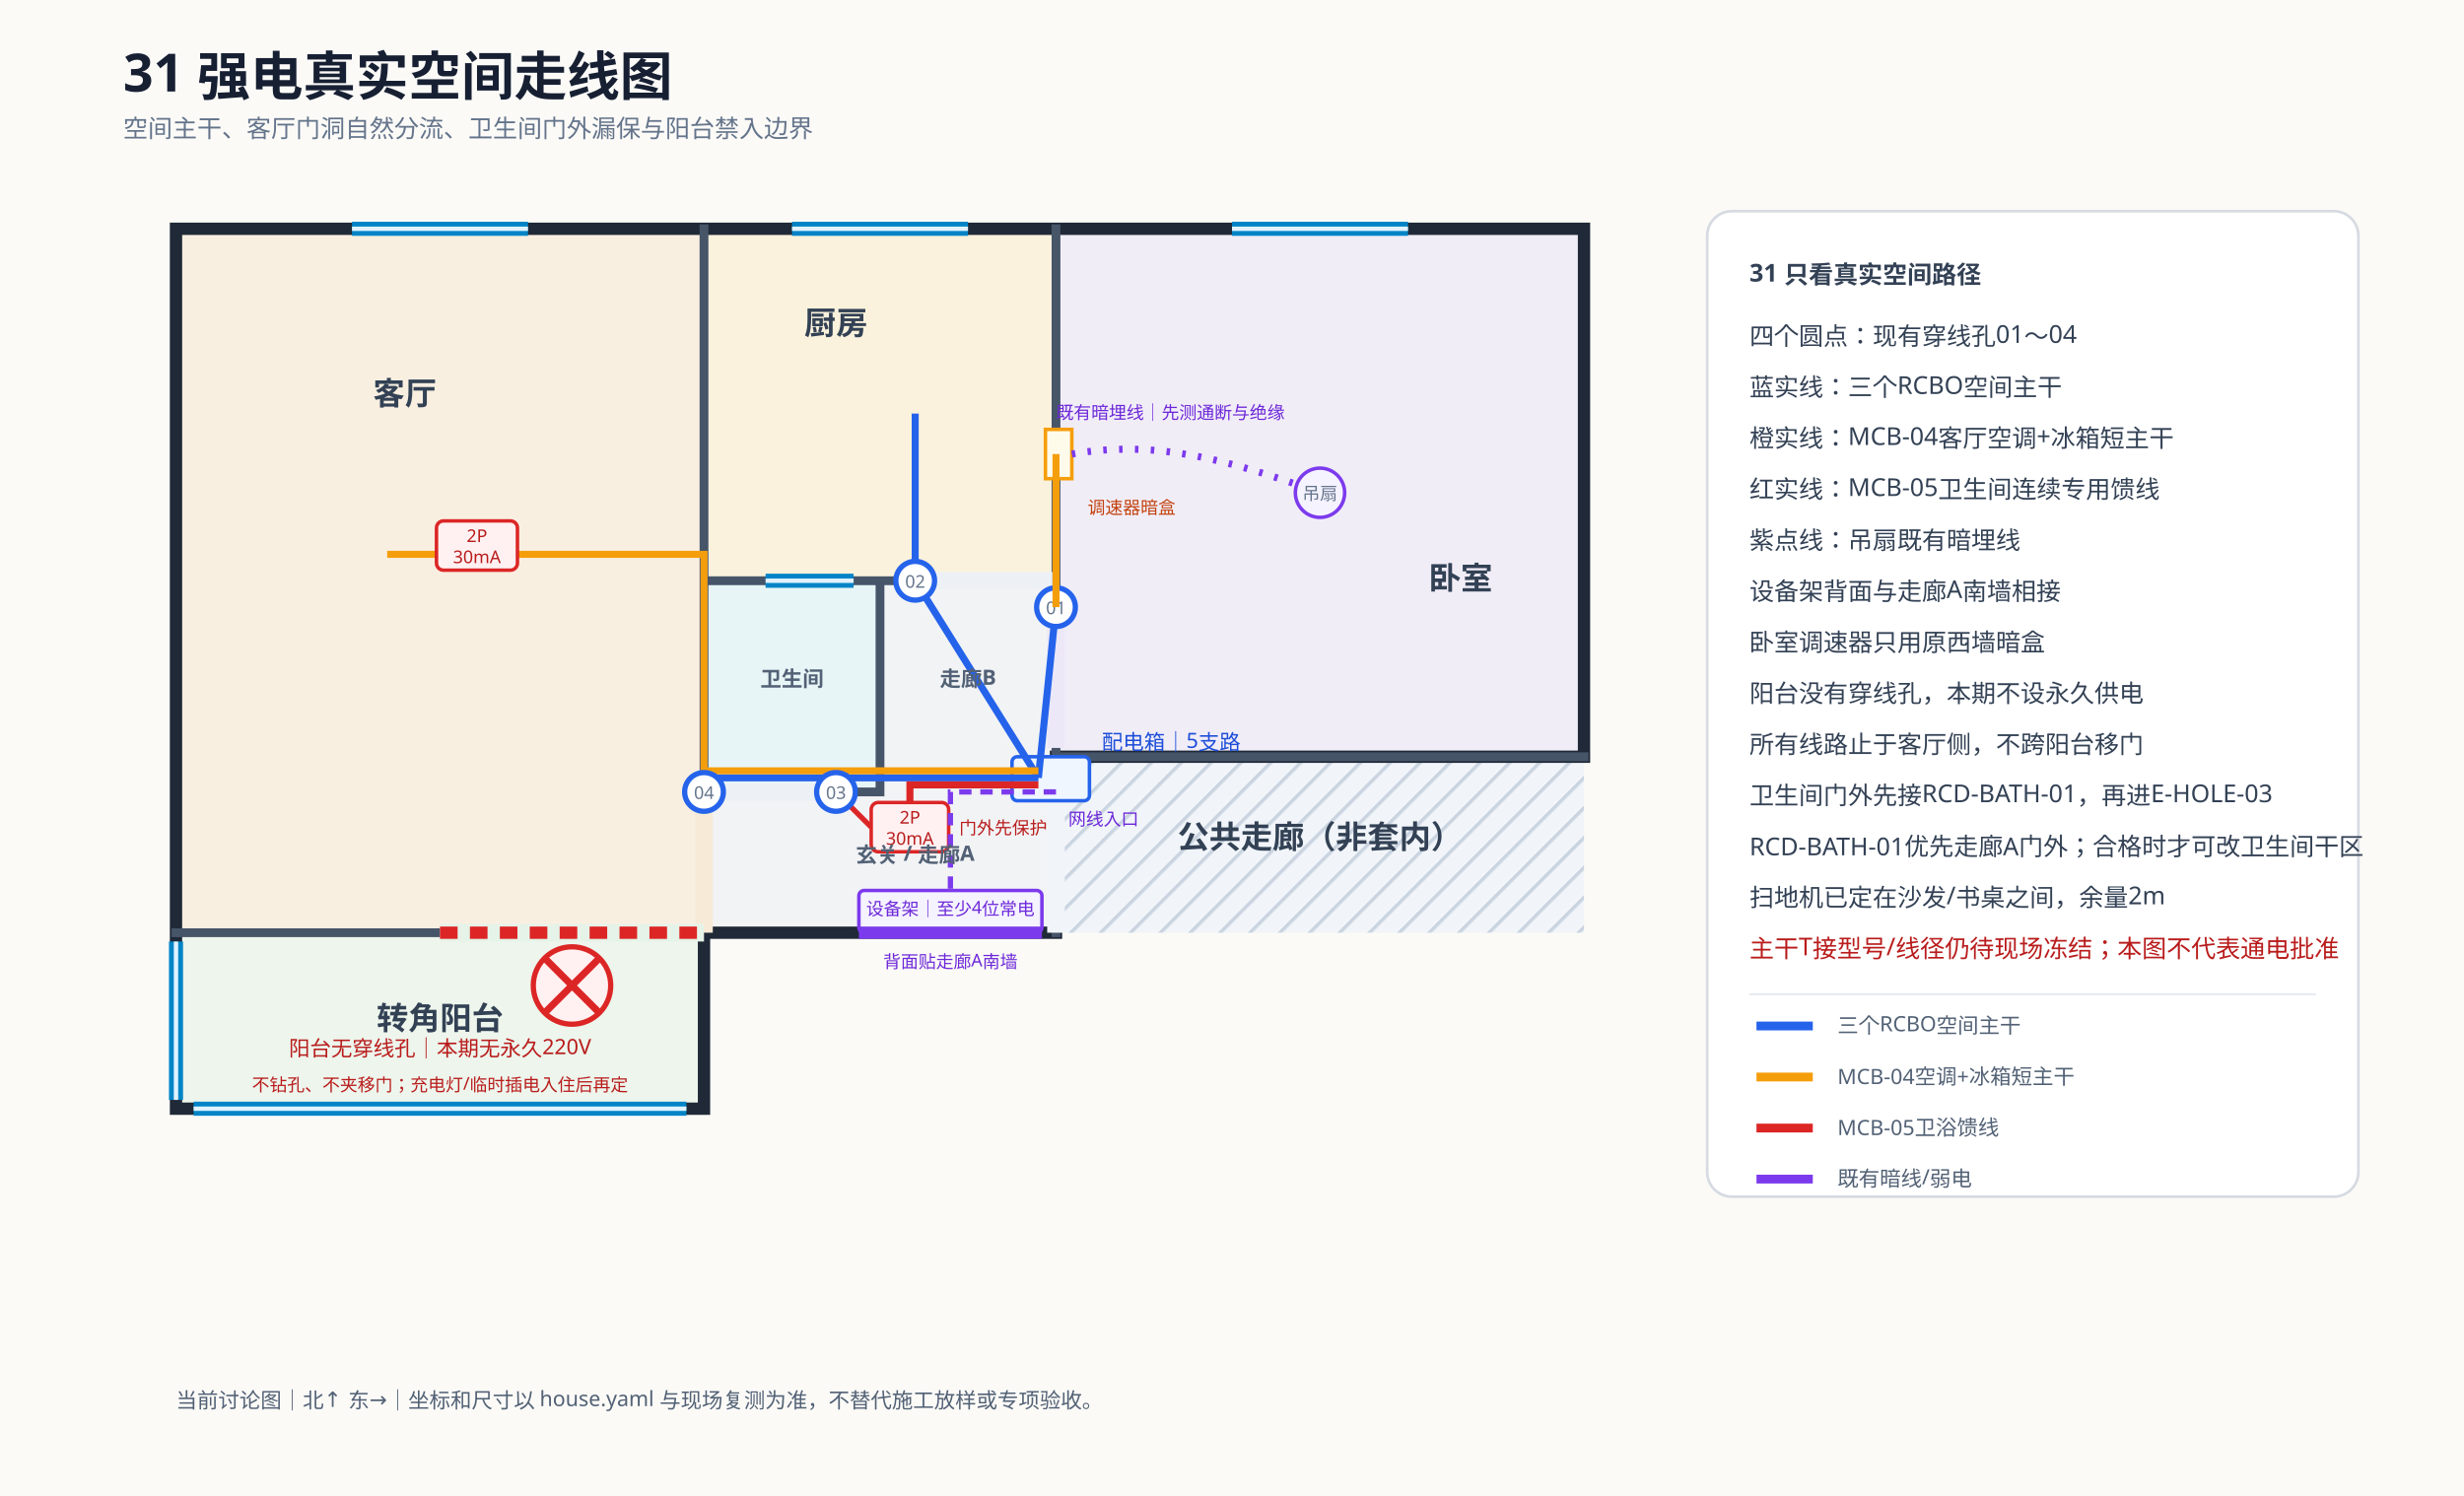
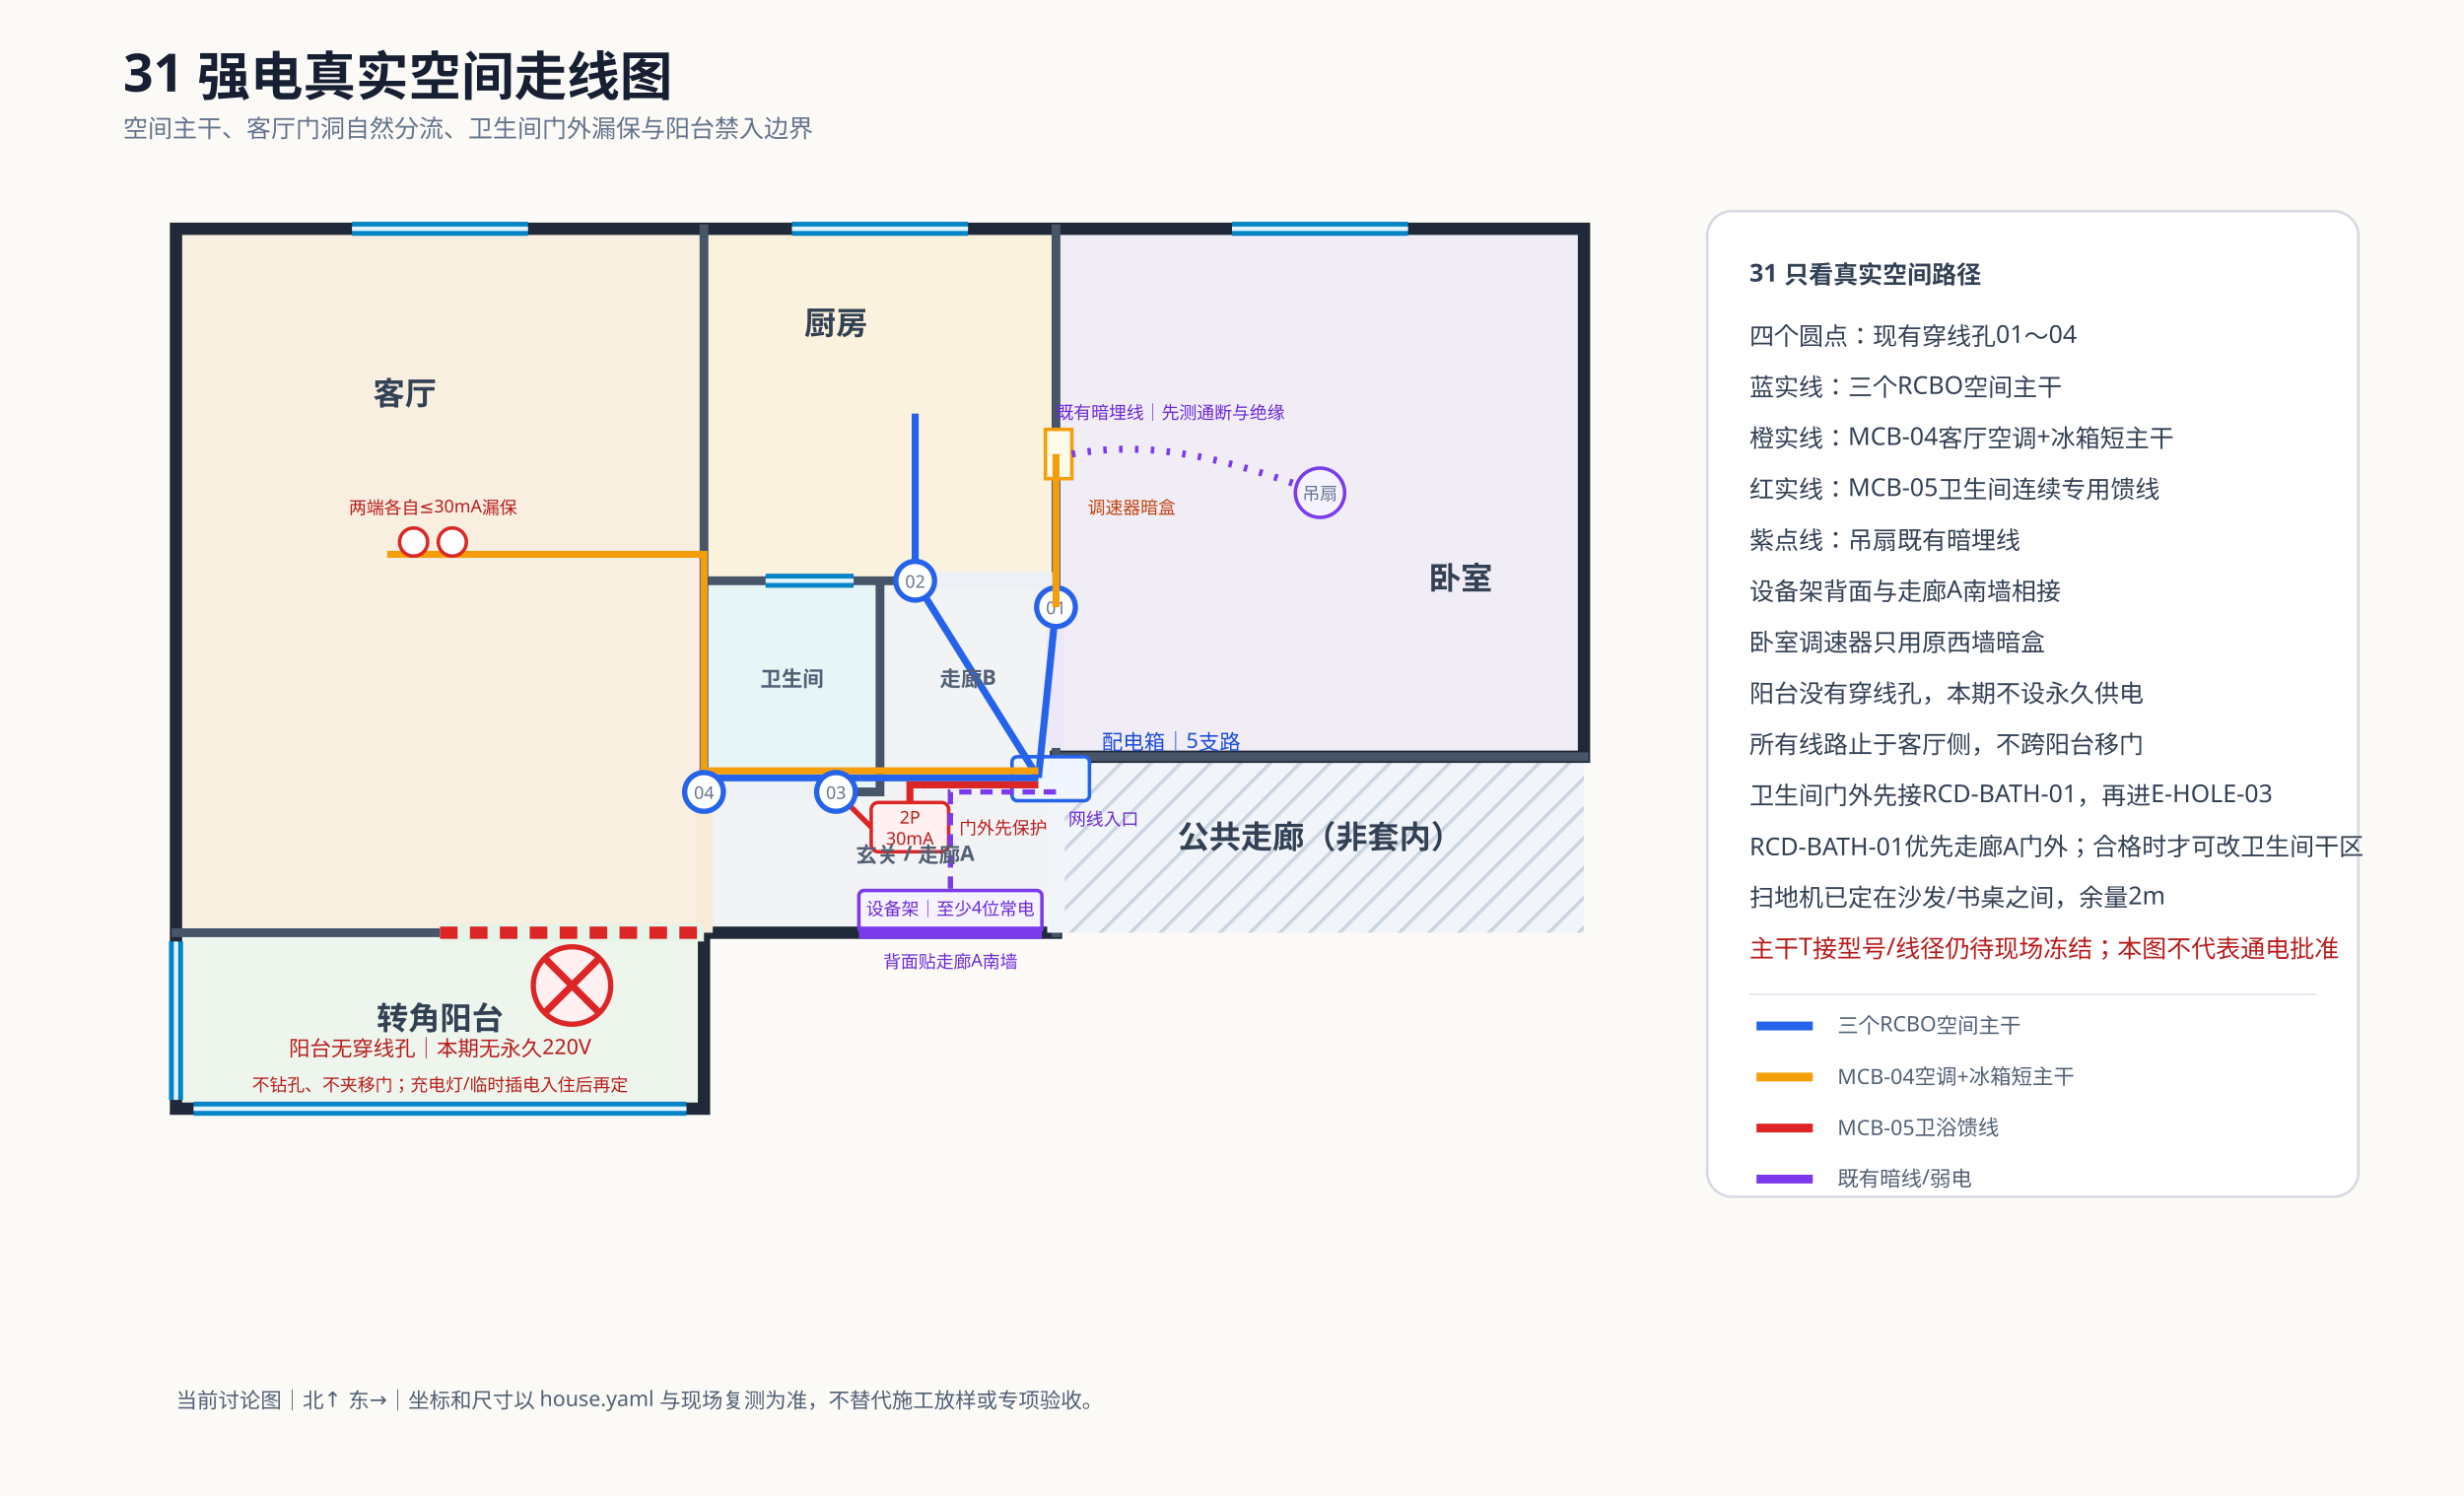
<svg xmlns="http://www.w3.org/2000/svg" width="1400" height="850" viewBox="0 0 1400 850" data-diagram-role="electrical-routes" role="img">
  <defs>
    <pattern id="hatch" width="12" height="12" patternUnits="userSpaceOnUse" patternTransform="rotate(45)">
      <rect width="12" height="12" fill="#f1f5f9" />
      <line y2="12" stroke="#cbd5e1" stroke-width="4" />
    </pattern>
    <pattern id="danger" width="10" height="10" patternUnits="userSpaceOnUse" patternTransform="rotate(45)">
      <rect width="10" height="10" fill="#fff1f2" />
      <line y2="10" stroke="#fecaca" stroke-width="3" />
    </pattern>
    <marker id="arrow" markerWidth="8" markerHeight="8" refX="6" refY="4" orient="auto">
      <path d="M0 0L8 4 0 8z" fill="#334155" />
    </marker>
    <marker id="blue-arrow" markerWidth="8" markerHeight="8" refX="6" refY="4" orient="auto">
      <path d="M0 0L8 4 0 8z" fill="#2563eb" />
    </marker>
    <style>
    text{font-family:"Source Han Sans SC","Heiti SC","Arial Unicode MS",sans-serif}
    .wall{fill:none;stroke:#1f2937;stroke-width:7;stroke-linecap:square;stroke-linejoin:miter}
    .iw{fill:none;stroke:#475569;stroke-width:5;stroke-linecap:square}
    .win{stroke:#0284c7;stroke-width:8}.winc{stroke:#e0f2fe;stroke-width:2.5}
    .title{font-size:30px;font-weight:750;fill:#172033}.subtitle{font-size:14px;fill:#64748b}
    .room{font-size:18px;font-weight:750;fill:#334155;text-anchor:middle}.roomsub{font-size:12px;fill:#64748b;text-anchor:middle}
    .note{font-size:14px;fill:#334155}.small{font-size:12px;fill:#526175}.micro{font-size:10px;fill:#64748b}
    .panel{fill:#fff;stroke:#d6dae1;stroke-width:1.5}.fixed{fill:#fffdf8;stroke:#64748b;stroke-width:2}
    .planned{fill:#fff7ed;stroke:#f97316;stroke-width:2;stroke-dasharray:7 5}
    .water{fill:none;stroke:#0284c7;stroke-width:4}.hot{fill:none;stroke:#dc2626;stroke-width:4}
    .drain{fill:none;stroke:#0f766e;stroke-width:5}.gas{fill:none;stroke:#ea580c;stroke-width:4}
    .power{fill:none;stroke:#2563eb;stroke-width:3}.network{fill:none;stroke:#7c3aed;stroke-width:3;stroke-dasharray:7 5}
    .danger{fill:#fff1f2;stroke:#dc2626;stroke-width:2}.cat{fill:none;stroke:#16a34a;stroke-width:6;stroke-dasharray:8 5}
    .dim{fill:none;stroke:#64748b;stroke-width:1.5}.dimtext{font-size:12px;fill:#475569;text-anchor:middle}
    .center{text-anchor:middle}.bold{font-weight:700}.orange{fill:#c2410c}.red{fill:#b91c1c}.blue{fill:#1d4ed8}.green{fill:#15803d}.purple{fill:#6d28d9}
  </style>
  </defs>
  <rect width="1400" height="850" fill="#fbfaf7" />
  <text x="70" y="52" class="title">31 强电真实空间走线图</text>
  <text x="70" y="78" class="subtitle">空间主干、客厅门洞自然分流、卫生间门外漏保与阳台禁入边界</text>
  <rect x="100" y="130" width="300" height="400" fill="#f7ead7" opacity="0.68" />
  <rect x="100" y="530" width="300" height="100" fill="#e6f3e8" opacity="0.68" />
  <rect x="400" y="130" width="200" height="200" fill="#f9efd0" opacity="0.68" />
  <rect x="400" y="330" width="100" height="120" fill="#dff3f7" opacity="0.68" />
  <rect x="500" y="330" width="100" height="120" fill="#edf1f5" opacity="0.68" />
  <rect x="400" y="450" width="200" height="80" fill="#edf1f5" opacity="0.68" />
  <rect x="600" y="130" width="300" height="300" fill="#ece8f7" opacity="0.68" />
  <rect x="600" y="430" width="300" height="100" fill="url(#hatch)" />
  <path class="wall" d="M100 130H900V430H600V530H400V630H100Z" />
  <path class="iw" d="M400 130V450M400 330H520M500 330V450M400 450H405M475 450H500M600 130V345M600 425V530M600 430H900M100 530H250" />
  <g data-connection="hall-a-b-open" />
  <path d="M400 450V530" stroke="#f7ead7" stroke-width="10" />
  <path d="M520 330H600" stroke="#edf1f5" stroke-width="10" />
  <path d="M405 450H475" stroke="#edf1f5" stroke-width="10" />
  <path d="M600 345V425" stroke="#ece8f7" stroke-width="10" />
  <path d="M600 450V530" stroke="#f1f5f9" stroke-width="10" />
  <path d="M250 530H400" stroke="#e6f3e8" stroke-width="10" />
  <path class="win" d="M200 130H300M450 130H550M700 130H800M100 535V625M110 630H390M435 330H485" />
  <path class="winc" d="M200 130H300M450 130H550M700 130H800M100 535V625M110 630H390M435 330H485" />
  <rect x="575" y="430" width="44" height="25" rx="3" fill="#eff6ff" stroke="#2563eb" stroke-width="2" />
  <text x="626" y="426" class="small blue">配电箱｜5支路</text>
  <g data-route-kind="surface" fill="none" stroke="#2563eb" stroke-width="4">
    <path d="M590 442L600 345V255" data-circuit="RCBO-01" />
    <path d="M590 442L520 330V235" data-circuit="RCBO-02" />
    <path d="M590 442H400V315" data-circuit="RCBO-03" />
  </g>
  <g data-route-kind="high-load-short" fill="none" stroke="#f59e0b" stroke-width="4">
    <path d="M590 438H400V315H220" data-circuit="MCB-04" />
  </g>
-   <g data-device-protection="RCD-LIV-01">
-     <rect x="248" y="296" width="46" height="28" rx="4" fill="#fff1f2" stroke="#dc2626" stroke-width="2" />
-     <text x="271" y="308" class="micro red center">2P</text>
-     <text x="271" y="320" class="micro red center">30mA</text>
+   <g data-endpoint-protection="MCB-04-two-srcd">
+     <circle cx="235" cy="308" r="8" fill="#fff" stroke="#dc2626" stroke-width="2" />
+     <circle cx="257" cy="308" r="8" fill="#fff" stroke="#dc2626" stroke-width="2" />
+     <text x="246" y="292" class="micro red center">两端各自≤30mA漏保</text>
  </g>
  <path d="M590 446H517V456" fill="none" stroke="#dc2626" stroke-width="4" data-circuit="MCB-05" data-bath-feeder="continuous-no-joint" />
  <path d="M495 470L475 450" fill="none" stroke="#dc2626" stroke-width="3" data-bath-after-rcd="true" />
  <circle cx="600" cy="345" r="11" fill="#fff" stroke="#2563eb" stroke-width="3" data-electrical-hole="E-HOLE-01" />
  <text x="600" y="349" class="micro center">01</text>
  <circle cx="520" cy="330" r="11" fill="#fff" stroke="#2563eb" stroke-width="3" data-electrical-hole="E-HOLE-02" />
  <text x="520" y="334" class="micro center">02</text>
  <circle cx="475" cy="450" r="11" fill="#fff" stroke="#2563eb" stroke-width="3" data-electrical-hole="E-HOLE-03" />
  <text x="475" y="454" class="micro center">03</text>
  <circle cx="400" cy="450" r="11" fill="#fff" stroke="#2563eb" stroke-width="3" data-electrical-hole="E-HOLE-04" />
  <text x="400" y="454" class="micro center">04</text>
  <g data-device-protection="RCD-BATH-01" data-location-preference="hall-a-outside" data-fallback="bath-dry-high">
    <rect x="495" y="456" width="44" height="28" rx="4" fill="#fff1f2" stroke="#dc2626" stroke-width="2" />
    <text x="517" y="468" class="micro red center">2P</text>
    <text x="517" y="480" class="micro red center">30mA</text>
    <text x="545" y="474" class="micro red">门外先保护</text>
  </g>
  <rect x="488" y="506" width="104" height="24" rx="3" fill="#f5f3ff" stroke="#7c3aed" stroke-width="2" data-device-shelf="hall-a" data-wall-anchor="hall-a-south-wall" />
  <line x1="488" y1="530" x2="592" y2="530" stroke="#7c3aed" stroke-width="7" data-shelf-wall-contact="true" />
  <text x="540" y="520" class="micro purple center">设备架｜至少4位常电</text>
  <text x="540" y="550" class="micro purple center">背面贴走廊A南墙</text>
  <path class="network" d="M600 450H540V506" />
  <text x="607" y="469" class="micro purple">网线入口</text>
  <rect x="594" y="244" width="15" height="28" fill="#fffbeb" stroke="#f59e0b" stroke-width="2" data-box="E-BOX-BED-FAN" />
  <text x="618" y="292" class="micro orange">调速器暗盒</text>
  <path d="M600 345V258" fill="none" stroke="#f59e0b" stroke-width="4" data-fan-feed="surface-after-E-HOLE-01" />
  <path d="M609 258C655 250 695 260 750 280" fill="none" stroke="#7c3aed" stroke-width="4" stroke-dasharray="2 7" data-fan-feed="existing-concealed" />
  <circle cx="750" cy="280" r="14" fill="#f5f3ff" stroke="#7c3aed" stroke-width="2" />
  <text x="750" y="284" class="micro center">吊扇</text>
  <text x="665" y="238" class="micro purple center">既有暗埋线｜先测通断与绝缘</text>
  <g data-balcony-power="deferred" data-no-electrical-penetration="true">
    <path d="M250 530H400" stroke="#dc2626" stroke-width="7" stroke-dasharray="10 7" />
    <circle cx="325" cy="560" r="22" fill="#fff1f2" stroke="#dc2626" stroke-width="3" />
    <path d="M310 545L340 575M340 545L310 575" stroke="#dc2626" stroke-width="4" />
    <text x="250" y="600" class="small red center">阳台无穿线孔｜本期无永久220V</text>
    <text x="250" y="620" class="micro red center">不钻孔、不夹移门；充电灯/临时插电入住后再定</text>
  </g>
  <text x="230" y="230" class="room">客厅</text>
  <text x="475" y="190" class="room">厨房</text>
  <text x="450" y="390" class="small center bold">卫生间</text>
  <text x="830" y="335" class="room">卧室</text>
  <text x="550" y="390" class="small center bold">走廊B</text>
  <text x="520" y="490" class="small center bold">玄关 / 走廊A</text>
  <text x="250" y="585" class="room">转角阳台</text>
  <text x="750" y="482" class="room">公共走廊（非套内）</text>
  <rect x="970" y="120" width="370" height="560" rx="14" class="panel" />
  <text x="994" y="160" class="note bold">31 只看真实空间路径</text>
  <text x="994" y="196" class="note">四个圆点：现有穿线孔01～04</text>
  <text x="994" y="225" class="note">蓝实线：三个RCBO空间主干</text>
  <text x="994" y="254" class="note">橙实线：MCB-04客厅空调+冰箱短主干</text>
  <text x="994" y="283" class="note">红实线：MCB-05卫生间连续专用馈线</text>
  <text x="994" y="312" class="note">紫点线：吊扇既有暗埋线</text>
  <text x="994" y="341" class="note">设备架背面与走廊A南墙相接</text>
  <text x="994" y="370" class="note">卧室调速器只用原西墙暗盒</text>
  <text x="994" y="399" class="note">阳台没有穿线孔，本期不设永久供电</text>
  <text x="994" y="428" class="note">所有线路止于客厅侧，不跨阳台移门</text>
  <text x="994" y="457" class="note">卫生间门外先接RCD-BATH-01，再进E-HOLE-03</text>
  <text x="994" y="486" class="note">RCD-BATH-01优先走廊A门外；合格时才可改卫生间干区</text>
  <text x="994" y="515" class="note">扫地机已定在沙发/书桌之间，余量2m</text>
  <text x="994" y="544" class="note red">主干T接型号/线径仍待现场冻结；本图不代表通电批准</text>
  <line x1="994" y1="565" x2="1316" y2="565" stroke="#e2e8f0" />
  <line x1="998" y1="583" x2="1030" y2="583" stroke="#2563eb" stroke-width="5" />
  <text x="1044" y="587" class="small">三个RCBO空间主干</text>
  <line x1="998" y1="612" x2="1030" y2="612" stroke="#f59e0b" stroke-width="5" />
  <text x="1044" y="616" class="small">MCB-04空调+冰箱短主干</text>
  <line x1="998" y1="641" x2="1030" y2="641" stroke="#dc2626" stroke-width="5" />
  <text x="1044" y="645" class="small">MCB-05卫浴馈线</text>
  <line x1="998" y1="670" x2="1030" y2="670" stroke="#7c3aed" stroke-width="5" />
  <text x="1044" y="674" class="small">既有暗线/弱电</text>
  <text x="100" y="800" class="small">当前讨论图｜北↑ 东→｜坐标和尺寸以 house.yaml 与现场复测为准，不替代施工放样或专项验收。</text>
</svg>
